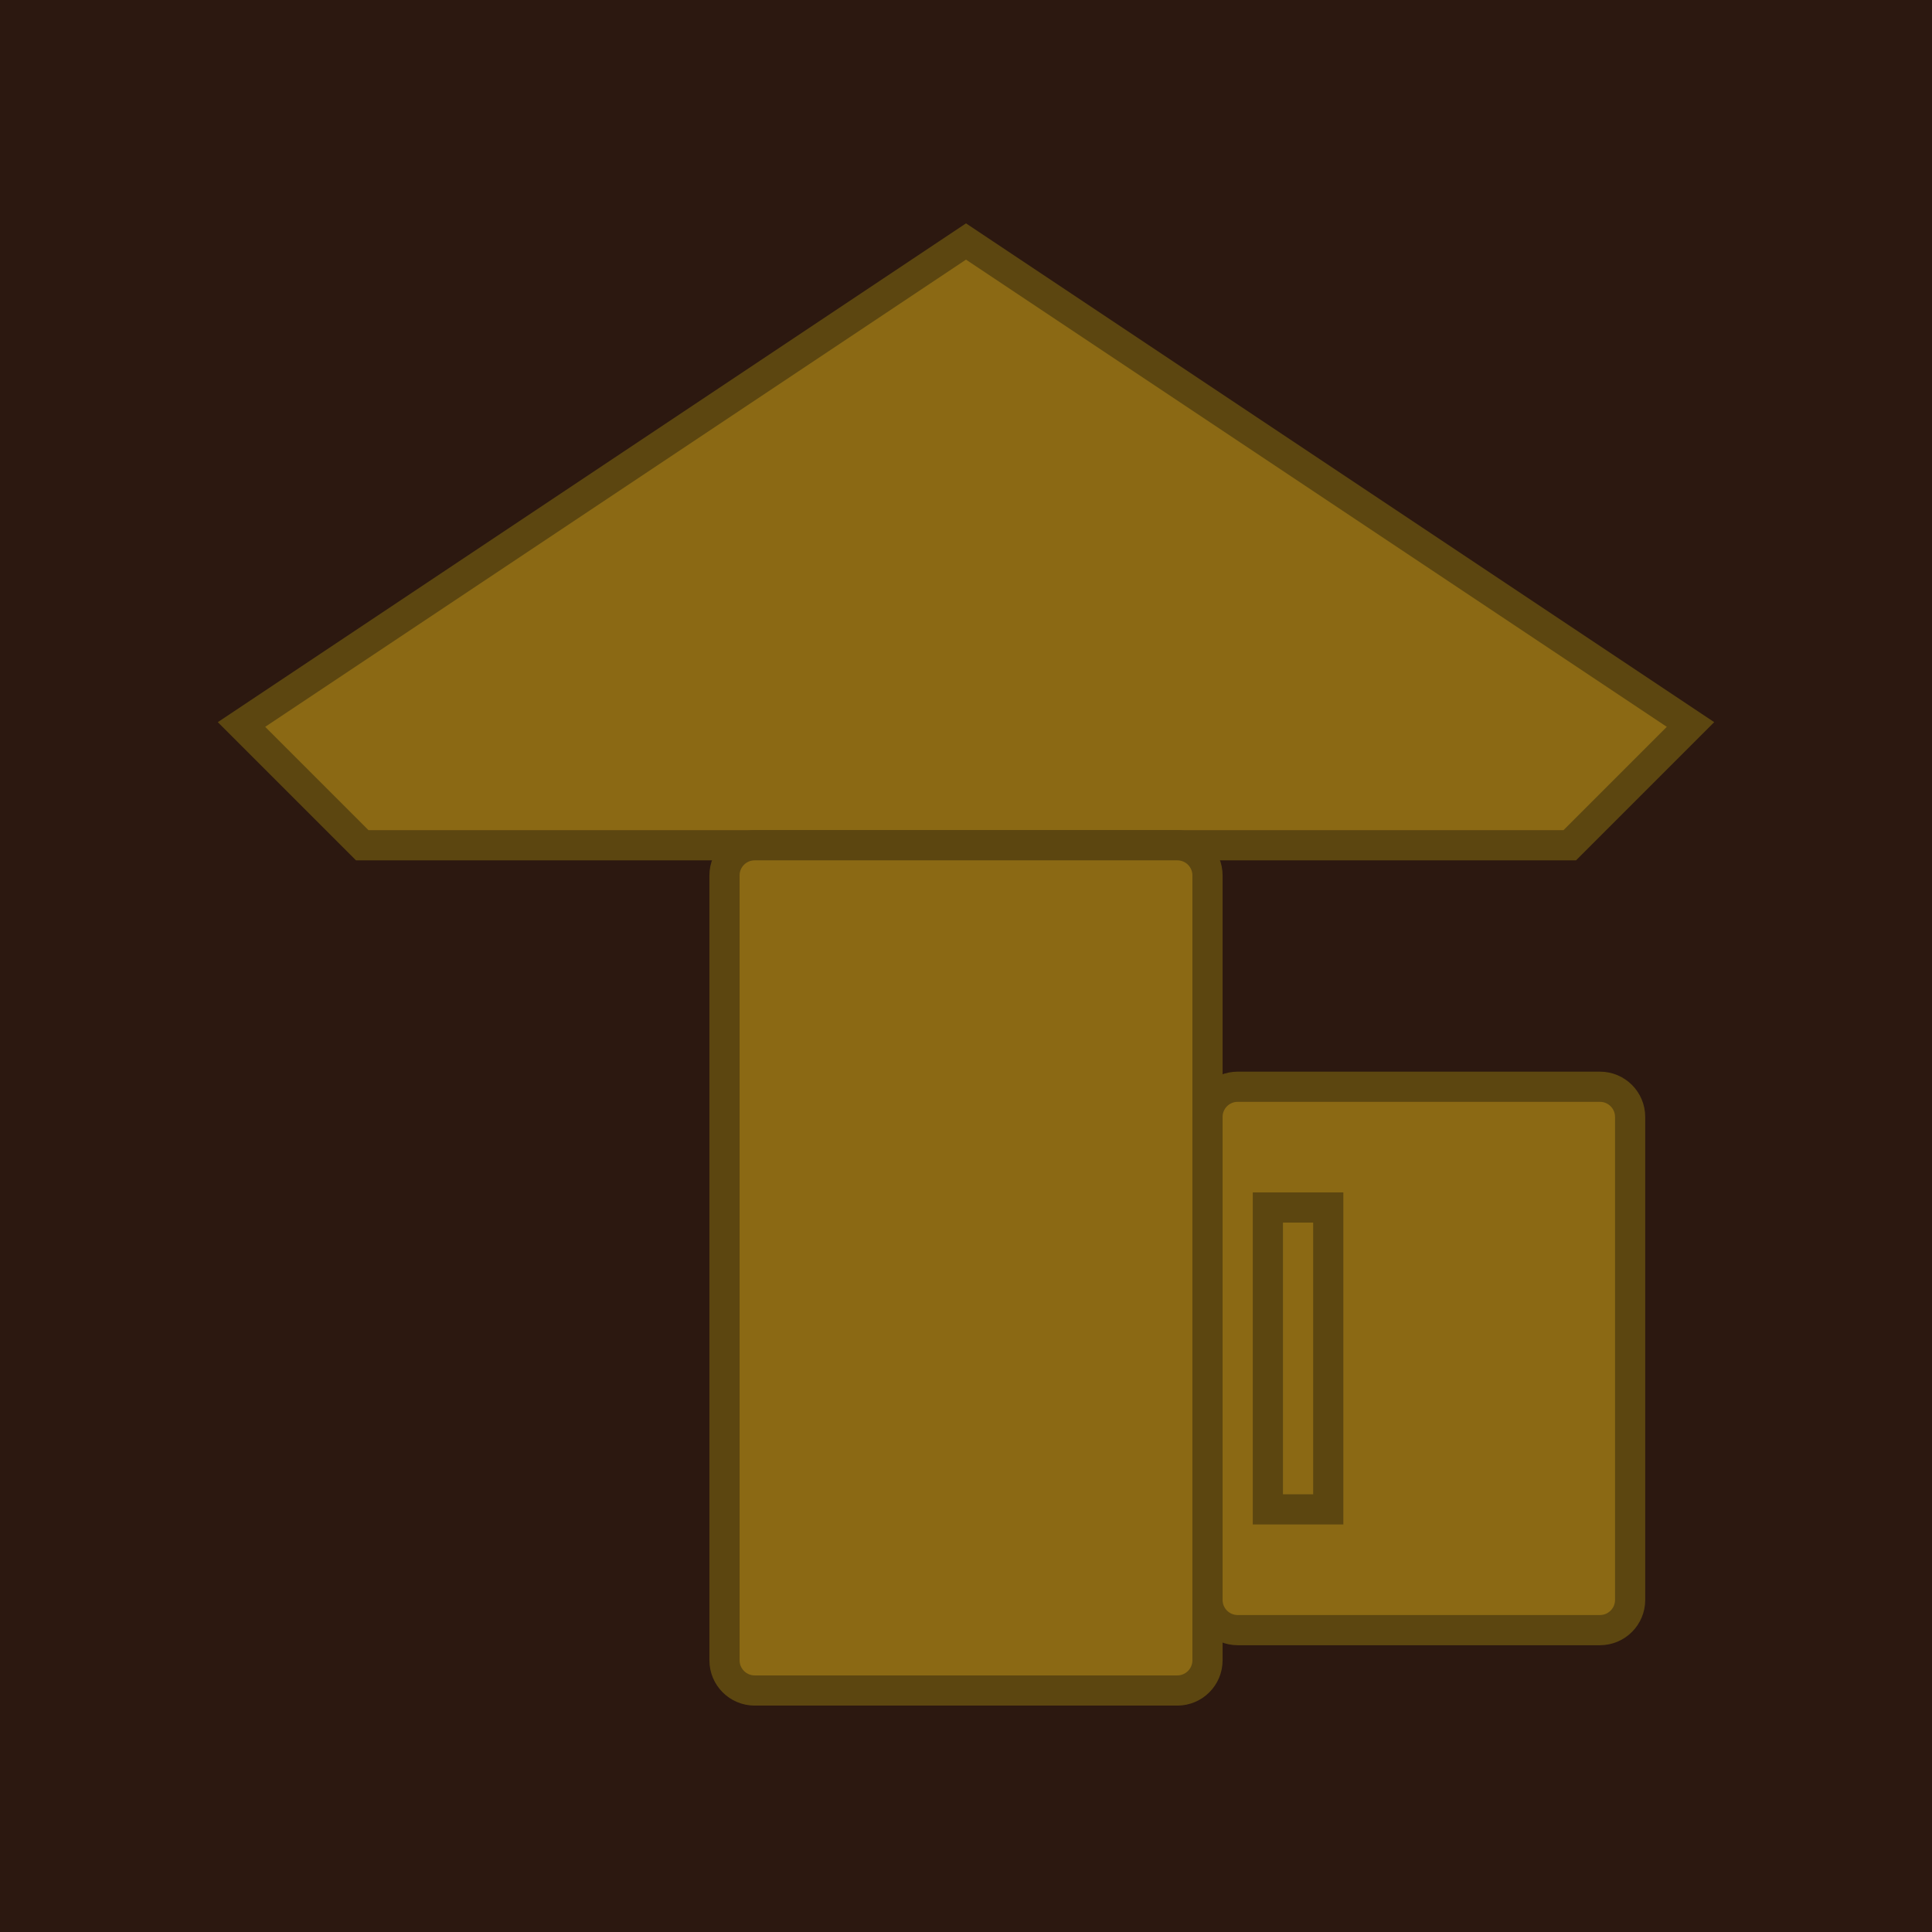
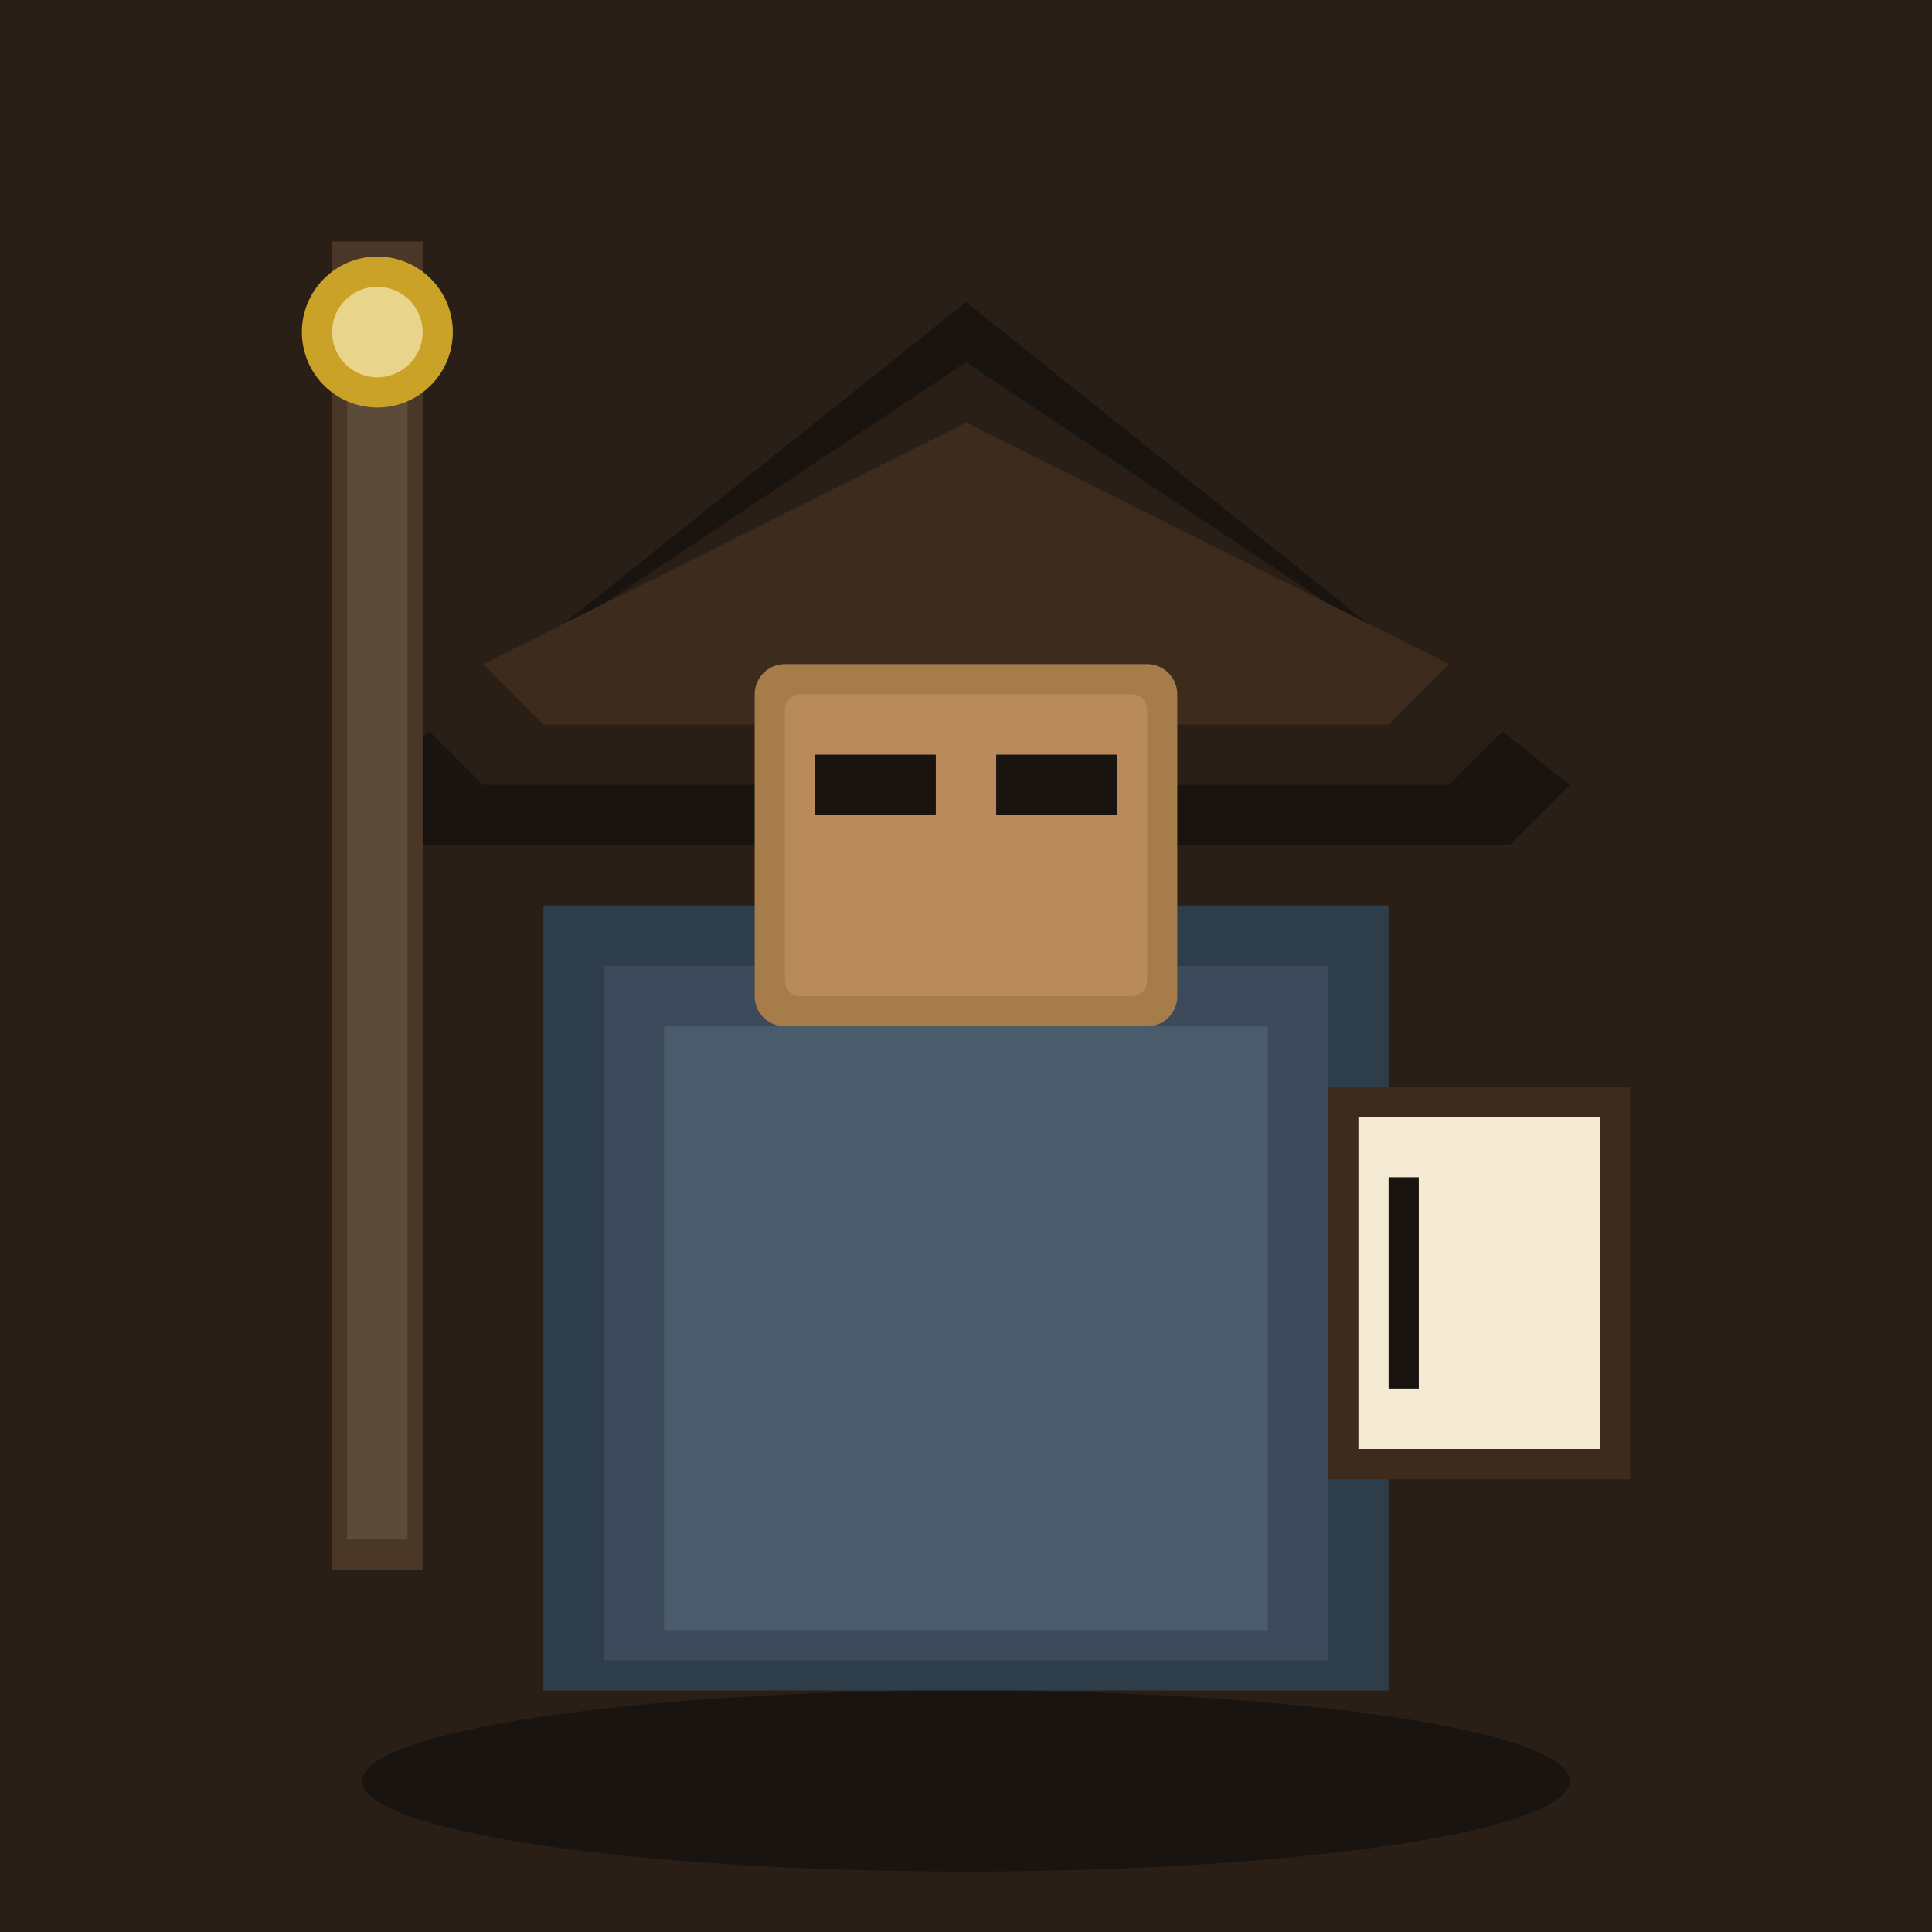
- <svg xmlns="http://www.w3.org/2000/svg" viewBox="0 0 64 64" width="64" height="64">
-   <rect width="64" height="64" fill="#2c1810" />
-   <g fill="#8b6914" stroke="#5c4610" stroke-width="1">
-     <path d="M8 24 L32 8 L56 24 L52 28 L12 28 Z" />
-     <rect x="24" y="28" width="16" height="28" rx="1" />
-     <rect x="40" y="36" width="14" height="18" rx="1" />
-     <rect x="42" y="40" width="2" height="10" />
-   </g>
+ <svg xmlns="http://www.w3.org/2000/svg" viewBox="0 0 128 128" width="128" height="128">
+   <rect width="128" height="128" fill="#2a1f16" />
+   <ellipse cx="64" cy="118" rx="40" ry="6" fill="#1a1410" />
+   <path d="M24 52 L64 20 L104 52 L100 56 L28 56 Z" fill="#1a1410" />
+   <path d="M28 48 L64 24 L100 48 L96 52 L32 52 Z" fill="#2a1f16" />
+   <path d="M32 44 L64 28 L96 44 L92 48 L36 48 Z" fill="#3d2c1e" />
+   <rect x="58" y="48" width="12" height="12" fill="#4a3728" />
+   <rect x="36" y="60" width="56" height="52" fill="#2d3d4a" />
+   <rect x="40" y="64" width="48" height="46" fill="#3d4a5c" />
+   <rect x="44" y="68" width="40" height="40" fill="#4a5c6b" />
+   <rect x="22" y="16" width="6" height="88" fill="#4a3728" />
+   <rect x="23" y="18" width="4" height="84" fill="#5c4a3a" />
+   <circle cx="25" cy="22" r="5" fill="#c9a227" />
+   <circle cx="25" cy="22" r="3" fill="#e8d48a" />
+   <rect x="88" y="72" width="20" height="26" fill="#3d2c1e" />
+   <rect x="90" y="74" width="16" height="22" fill="#f5ead4" />
+   <rect x="92" y="78" width="2" height="14" fill="#1a1410" />
+   <rect x="50" y="44" width="28" height="24" rx="2" fill="#a67c4a" />
+   <rect x="52" y="46" width="24" height="20" rx="1" fill="#b88a5c" />
+   <rect x="54" y="50" width="8" height="4" fill="#1a1410" />
+   <rect x="66" y="50" width="8" height="4" fill="#1a1410" />
</svg>
